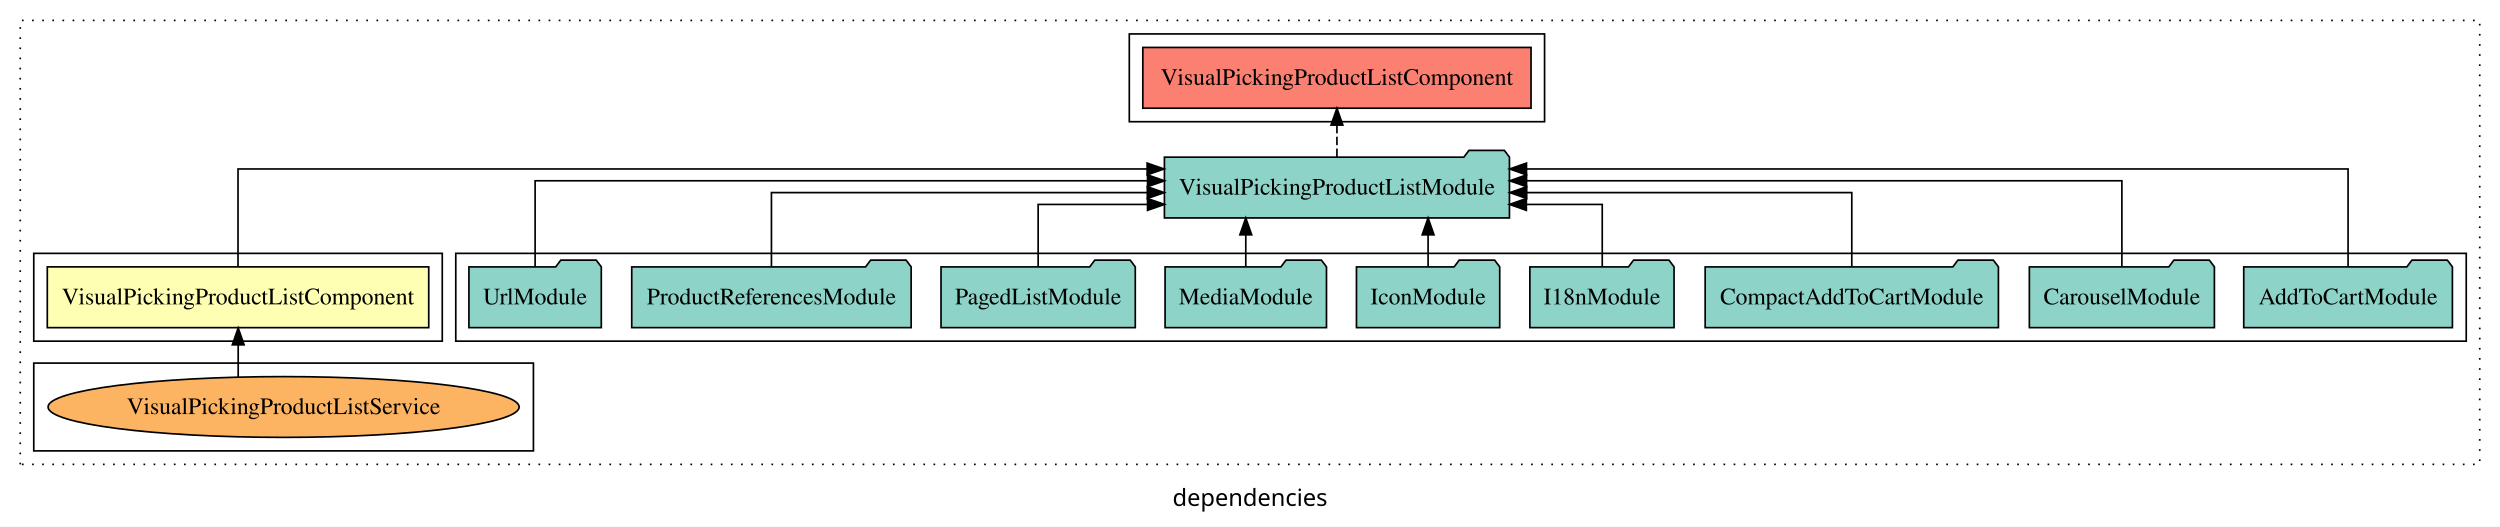
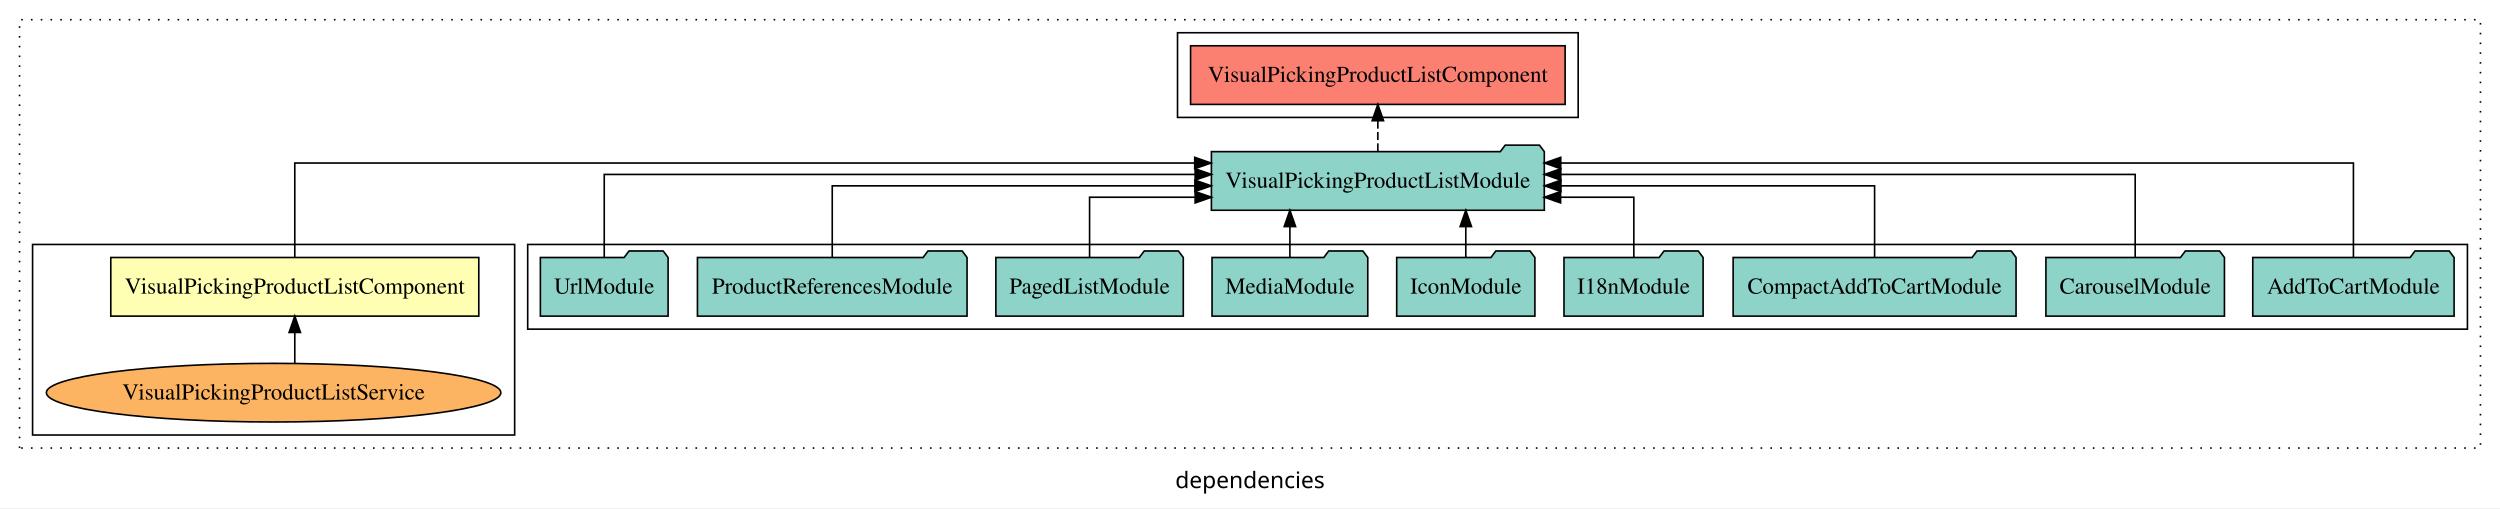
- <svg xmlns="http://www.w3.org/2000/svg" width="1481pt" height="312pt" viewBox="0.00 0.00 1481.00 311.80">
+ <svg xmlns="http://www.w3.org/2000/svg" width="1535pt" height="312pt" viewBox="0.00 0.00 1535.00 311.80">
  <g id="graph0" class="graph" transform="scale(1 1) rotate(0) translate(4 307.8)">
-     <polygon fill="white" stroke="transparent" points="-4,4 -4,-307.8 1477,-307.8 1477,4 -4,4" />
-     <text text-anchor="middle" x="736.5" y="-8.2" font-family="sans-serif" font-size="14.00">dependencies</text>
+     <polygon fill="white" stroke="transparent" points="-4,4 -4,-307.8 1531,-307.8 1531,4 -4,4" />
+     <text text-anchor="middle" x="763.5" y="-8.2" font-family="sans-serif" font-size="14.00">dependencies</text>
    <g id="clust1" class="cluster">
-       <polygon fill="none" stroke="black" stroke-dasharray="1,5" points="8,-32.8 8,-295.8 1465,-295.8 1465,-32.8 8,-32.8" />
+       <polygon fill="none" stroke="black" stroke-dasharray="1,5" points="8,-32.8 8,-295.8 1519,-295.8 1519,-32.8 8,-32.8" />
    </g>
    <g id="clust5" class="cluster">
-       <polygon fill="none" stroke="black" points="665,-235.8 665,-287.8 911,-287.8 911,-235.8 665,-235.8" />
-     </g>
-     <g id="clust2" class="cluster">
-       <polygon fill="none" stroke="black" points="16,-105.8 16,-157.8 258,-157.8 258,-105.8 16,-105.8" />
+       <polygon fill="none" stroke="black" points="719,-235.8 719,-287.8 965,-287.8 965,-235.8 719,-235.8" />
    </g>
    <g id="clust4" class="cluster">
-       <polygon fill="none" stroke="black" points="266,-105.8 266,-157.8 1457,-157.8 1457,-105.8 266,-105.8" />
+       <polygon fill="none" stroke="black" points="320,-105.8 320,-157.8 1511,-157.8 1511,-105.8 320,-105.8" />
    </g>
    <g id="clust3" class="cluster">
-       <polygon fill="none" stroke="black" points="16,-40.8 16,-92.8 312,-92.8 312,-40.8 16,-40.8" />
+       <polygon fill="none" stroke="black" points="16,-40.8 16,-157.8 312,-157.8 312,-40.8 16,-40.8" />
    </g>
    <g id="node1" class="node">
-       <polygon fill="#ffffb3" stroke="black" points="249.98,-149.8 24.02,-149.8 24.02,-113.8 249.98,-113.8 249.98,-149.8" />
-       <text text-anchor="middle" x="137" y="-127.6" font-family="Times,serif" font-size="14.00">VisualPickingProductListComponent</text>
+       <polygon fill="#ffffb3" stroke="black" points="289.98,-149.8 64.02,-149.8 64.02,-113.8 289.98,-113.8 289.98,-149.8" />
+       <text text-anchor="middle" x="177" y="-127.6" font-family="Times,serif" font-size="14.00">VisualPickingProductListComponent</text>
    </g>
    <g id="node2" class="node">
-       <polygon fill="#8dd3c7" stroke="black" points="890.2,-214.8 887.2,-218.8 866.2,-218.8 863.2,-214.8 685.8,-214.8 685.8,-178.8 890.2,-178.8 890.2,-214.8" />
-       <text text-anchor="middle" x="788" y="-192.6" font-family="Times,serif" font-size="14.00">VisualPickingProductListModule</text>
+       <polygon fill="#8dd3c7" stroke="black" points="944.2,-214.8 941.2,-218.8 920.2,-218.8 917.2,-214.8 739.8,-214.8 739.8,-178.8 944.2,-178.8 944.2,-214.8" />
+       <text text-anchor="middle" x="842" y="-192.6" font-family="Times,serif" font-size="14.00">VisualPickingProductListModule</text>
    </g>
    <g id="edge1" class="edge">
-       <path fill="none" stroke="black" d="M137,-149.81C137,-172.29 137,-207.8 137,-207.8 137,-207.8 675.57,-207.8 675.57,-207.8" />
-       <polygon fill="black" stroke="black" points="675.57,-211.3 685.57,-207.8 675.57,-204.3 675.57,-211.3" />
+       <path fill="none" stroke="black" d="M177,-149.81C177,-172.29 177,-207.8 177,-207.8 177,-207.8 729.55,-207.8 729.55,-207.8" />
+       <polygon fill="black" stroke="black" points="729.55,-211.3 739.55,-207.8 729.55,-204.3 729.55,-211.3" />
    </g>
    <g id="node13" class="node">
-       <polygon fill="#fb8072" stroke="black" points="902.99,-279.8 673.01,-279.8 673.01,-243.8 902.99,-243.8 902.99,-279.8" />
-       <text text-anchor="middle" x="788" y="-257.6" font-family="Times,serif" font-size="14.00">VisualPickingProductListComponent </text>
+       <polygon fill="#fb8072" stroke="black" points="956.99,-279.8 727.01,-279.8 727.01,-243.8 956.99,-243.8 956.99,-279.8" />
+       <text text-anchor="middle" x="842" y="-257.6" font-family="Times,serif" font-size="14.00">VisualPickingProductListComponent </text>
    </g>
    <g id="edge12" class="edge">
-       <path fill="none" stroke="black" stroke-dasharray="5,2" d="M788,-214.91C788,-214.91 788,-233.79 788,-233.79" />
-       <polygon fill="black" stroke="black" points="784.5,-233.79 788,-243.79 791.5,-233.79 784.5,-233.79" />
+       <path fill="none" stroke="black" stroke-dasharray="5,2" d="M842,-214.91C842,-214.91 842,-233.79 842,-233.79" />
+       <polygon fill="black" stroke="black" points="838.5,-233.79 842,-243.79 845.5,-233.79 838.5,-233.79" />
    </g>
    <g id="node3" class="node">
      <ellipse fill="#fdb462" stroke="black" cx="164" cy="-66.8" rx="139.54" ry="18" />
      <text text-anchor="middle" x="164" y="-62.6" font-family="Times,serif" font-size="14.00">VisualPickingProductListService</text>
    </g>
    <g id="edge2" class="edge">
-       <path fill="none" stroke="black" d="M137.11,-84.56C137.11,-84.56 137.11,-103.61 137.11,-103.61" />
-       <polygon fill="black" stroke="black" points="133.61,-103.61 137.11,-113.61 140.61,-103.61 133.61,-103.61" />
+       <path fill="none" stroke="black" d="M177,-84.91C177,-84.91 177,-103.79 177,-103.79" />
+       <polygon fill="black" stroke="black" points="173.5,-103.79 177,-113.79 180.5,-103.79 173.5,-103.79" />
    </g>
    <g id="node4" class="node">
-       <polygon fill="#8dd3c7" stroke="black" points="1448.81,-149.8 1445.81,-153.8 1424.81,-153.8 1421.81,-149.8 1325.19,-149.8 1325.19,-113.8 1448.81,-113.8 1448.81,-149.8" />
-       <text text-anchor="middle" x="1387" y="-127.6" font-family="Times,serif" font-size="14.00">AddToCartModule</text>
+       <polygon fill="#8dd3c7" stroke="black" points="1502.81,-149.8 1499.81,-153.8 1478.81,-153.8 1475.81,-149.8 1379.19,-149.8 1379.19,-113.8 1502.81,-113.8 1502.81,-149.8" />
+       <text text-anchor="middle" x="1441" y="-127.6" font-family="Times,serif" font-size="14.00">AddToCartModule</text>
    </g>
    <g id="edge3" class="edge">
-       <path fill="none" stroke="black" d="M1387,-149.81C1387,-172.29 1387,-207.8 1387,-207.8 1387,-207.8 900.29,-207.8 900.29,-207.8" />
-       <polygon fill="black" stroke="black" points="900.29,-204.3 890.29,-207.8 900.29,-211.3 900.29,-204.3" />
+       <path fill="none" stroke="black" d="M1441,-149.81C1441,-172.29 1441,-207.8 1441,-207.8 1441,-207.8 954.29,-207.8 954.29,-207.8" />
+       <polygon fill="black" stroke="black" points="954.29,-204.3 944.29,-207.8 954.29,-211.3 954.29,-204.3" />
    </g>
    <g id="node5" class="node">
-       <polygon fill="#8dd3c7" stroke="black" points="1307.81,-149.8 1304.81,-153.8 1283.81,-153.8 1280.81,-149.8 1198.19,-149.8 1198.19,-113.8 1307.81,-113.8 1307.81,-149.8" />
-       <text text-anchor="middle" x="1253" y="-127.6" font-family="Times,serif" font-size="14.00">CarouselModule</text>
+       <polygon fill="#8dd3c7" stroke="black" points="1361.81,-149.8 1358.81,-153.8 1337.81,-153.8 1334.81,-149.8 1252.19,-149.8 1252.19,-113.8 1361.81,-113.8 1361.81,-149.8" />
+       <text text-anchor="middle" x="1307" y="-127.6" font-family="Times,serif" font-size="14.00">CarouselModule</text>
    </g>
    <g id="edge4" class="edge">
-       <path fill="none" stroke="black" d="M1253,-149.93C1253,-170.37 1253,-200.8 1253,-200.8 1253,-200.8 900.33,-200.8 900.33,-200.8" />
-       <polygon fill="black" stroke="black" points="900.33,-197.3 890.33,-200.8 900.33,-204.3 900.33,-197.3" />
+       <path fill="none" stroke="black" d="M1307,-149.93C1307,-170.37 1307,-200.8 1307,-200.8 1307,-200.8 954.33,-200.8 954.33,-200.8" />
+       <polygon fill="black" stroke="black" points="954.33,-197.3 944.33,-200.8 954.33,-204.3 954.33,-197.3" />
    </g>
    <g id="node6" class="node">
-       <polygon fill="#8dd3c7" stroke="black" points="1179.86,-149.8 1176.86,-153.8 1155.86,-153.8 1152.86,-149.8 1006.14,-149.8 1006.14,-113.8 1179.86,-113.8 1179.86,-149.8" />
-       <text text-anchor="middle" x="1093" y="-127.6" font-family="Times,serif" font-size="14.00">CompactAddToCartModule</text>
+       <polygon fill="#8dd3c7" stroke="black" points="1233.86,-149.8 1230.86,-153.8 1209.86,-153.8 1206.86,-149.8 1060.14,-149.8 1060.14,-113.8 1233.86,-113.8 1233.86,-149.8" />
+       <text text-anchor="middle" x="1147" y="-127.6" font-family="Times,serif" font-size="14.00">CompactAddToCartModule</text>
    </g>
    <g id="edge5" class="edge">
-       <path fill="none" stroke="black" d="M1093,-150.07C1093,-168.36 1093,-193.8 1093,-193.8 1093,-193.8 900.41,-193.8 900.41,-193.8" />
-       <polygon fill="black" stroke="black" points="900.41,-190.3 890.41,-193.8 900.41,-197.3 900.41,-190.3" />
+       <path fill="none" stroke="black" d="M1147,-150.07C1147,-168.36 1147,-193.8 1147,-193.8 1147,-193.8 954.41,-193.8 954.41,-193.8" />
+       <polygon fill="black" stroke="black" points="954.41,-190.3 944.41,-193.8 954.41,-197.3 954.41,-190.3" />
    </g>
    <g id="node7" class="node">
-       <polygon fill="#8dd3c7" stroke="black" points="987.71,-149.8 984.71,-153.8 963.71,-153.8 960.71,-149.8 902.29,-149.8 902.29,-113.8 987.71,-113.8 987.71,-149.8" />
-       <text text-anchor="middle" x="945" y="-127.6" font-family="Times,serif" font-size="14.00">I18nModule</text>
+       <polygon fill="#8dd3c7" stroke="black" points="1041.71,-149.8 1038.71,-153.8 1017.71,-153.8 1014.71,-149.8 956.29,-149.8 956.29,-113.8 1041.71,-113.8 1041.71,-149.8" />
+       <text text-anchor="middle" x="999" y="-127.6" font-family="Times,serif" font-size="14.00">I18nModule</text>
    </g>
    <g id="edge6" class="edge">
-       <path fill="none" stroke="black" d="M945.17,-149.81C945.17,-165.85 945.17,-186.8 945.17,-186.8 945.17,-186.8 900.2,-186.8 900.2,-186.8" />
-       <polygon fill="black" stroke="black" points="900.2,-183.3 890.2,-186.8 900.2,-190.3 900.2,-183.3" />
+       <path fill="none" stroke="black" d="M999.17,-149.81C999.17,-165.85 999.17,-186.8 999.17,-186.8 999.17,-186.8 954.2,-186.8 954.2,-186.8" />
+       <polygon fill="black" stroke="black" points="954.2,-183.3 944.2,-186.8 954.2,-190.3 954.2,-183.3" />
    </g>
    <g id="node8" class="node">
-       <polygon fill="#8dd3c7" stroke="black" points="884.43,-149.8 881.43,-153.8 860.43,-153.8 857.43,-149.8 799.57,-149.8 799.57,-113.8 884.43,-113.8 884.43,-149.8" />
-       <text text-anchor="middle" x="842" y="-127.6" font-family="Times,serif" font-size="14.00">IconModule</text>
+       <polygon fill="#8dd3c7" stroke="black" points="938.43,-149.8 935.43,-153.8 914.43,-153.8 911.43,-149.8 853.57,-149.8 853.57,-113.8 938.43,-113.8 938.43,-149.8" />
+       <text text-anchor="middle" x="896" y="-127.6" font-family="Times,serif" font-size="14.00">IconModule</text>
    </g>
    <g id="edge7" class="edge">
-       <path fill="none" stroke="black" d="M842,-149.91C842,-149.91 842,-168.79 842,-168.79" />
-       <polygon fill="black" stroke="black" points="838.5,-168.79 842,-178.79 845.5,-168.79 838.5,-168.79" />
+       <path fill="none" stroke="black" d="M896,-149.91C896,-149.91 896,-168.79 896,-168.79" />
+       <polygon fill="black" stroke="black" points="892.5,-168.79 896,-178.79 899.5,-168.79 892.5,-168.79" />
    </g>
    <g id="node9" class="node">
-       <polygon fill="#8dd3c7" stroke="black" points="781.81,-149.8 778.81,-153.8 757.81,-153.8 754.81,-149.8 686.19,-149.8 686.19,-113.8 781.81,-113.8 781.81,-149.8" />
-       <text text-anchor="middle" x="734" y="-127.6" font-family="Times,serif" font-size="14.00">MediaModule</text>
+       <polygon fill="#8dd3c7" stroke="black" points="835.81,-149.8 832.81,-153.8 811.81,-153.8 808.81,-149.8 740.19,-149.8 740.19,-113.8 835.81,-113.8 835.81,-149.8" />
+       <text text-anchor="middle" x="788" y="-127.6" font-family="Times,serif" font-size="14.00">MediaModule</text>
    </g>
    <g id="edge8" class="edge">
-       <path fill="none" stroke="black" d="M734,-149.91C734,-149.91 734,-168.79 734,-168.79" />
-       <polygon fill="black" stroke="black" points="730.5,-168.79 734,-178.79 737.5,-168.79 730.5,-168.79" />
+       <path fill="none" stroke="black" d="M788,-149.91C788,-149.91 788,-168.79 788,-168.79" />
+       <polygon fill="black" stroke="black" points="784.5,-168.79 788,-178.79 791.5,-168.79 784.5,-168.79" />
    </g>
    <g id="node10" class="node">
-       <polygon fill="#8dd3c7" stroke="black" points="668.54,-149.8 665.54,-153.8 644.54,-153.8 641.54,-149.8 553.46,-149.8 553.46,-113.8 668.54,-113.8 668.54,-149.8" />
-       <text text-anchor="middle" x="611" y="-127.6" font-family="Times,serif" font-size="14.00">PagedListModule</text>
+       <polygon fill="#8dd3c7" stroke="black" points="722.54,-149.8 719.54,-153.8 698.54,-153.8 695.54,-149.8 607.46,-149.8 607.46,-113.8 722.54,-113.8 722.54,-149.8" />
+       <text text-anchor="middle" x="665" y="-127.6" font-family="Times,serif" font-size="14.00">PagedListModule</text>
    </g>
    <g id="edge9" class="edge">
-       <path fill="none" stroke="black" d="M611,-149.81C611,-165.85 611,-186.8 611,-186.8 611,-186.8 675.81,-186.8 675.81,-186.8" />
-       <polygon fill="black" stroke="black" points="675.81,-190.3 685.81,-186.8 675.81,-183.3 675.81,-190.3" />
+       <path fill="none" stroke="black" d="M665,-149.81C665,-165.85 665,-186.8 665,-186.8 665,-186.8 729.81,-186.8 729.81,-186.8" />
+       <polygon fill="black" stroke="black" points="729.81,-190.3 739.81,-186.8 729.81,-183.3 729.81,-190.3" />
    </g>
    <g id="node11" class="node">
-       <polygon fill="#8dd3c7" stroke="black" points="535.77,-149.8 532.77,-153.8 511.77,-153.8 508.77,-149.8 370.23,-149.8 370.23,-113.8 535.77,-113.8 535.77,-149.8" />
-       <text text-anchor="middle" x="453" y="-127.6" font-family="Times,serif" font-size="14.00">ProductReferencesModule</text>
+       <polygon fill="#8dd3c7" stroke="black" points="589.77,-149.8 586.77,-153.8 565.77,-153.8 562.77,-149.8 424.23,-149.8 424.23,-113.8 589.77,-113.8 589.77,-149.8" />
+       <text text-anchor="middle" x="507" y="-127.6" font-family="Times,serif" font-size="14.00">ProductReferencesModule</text>
    </g>
    <g id="edge10" class="edge">
-       <path fill="none" stroke="black" d="M453,-150.07C453,-168.36 453,-193.8 453,-193.8 453,-193.8 675.67,-193.8 675.67,-193.8" />
-       <polygon fill="black" stroke="black" points="675.67,-197.3 685.67,-193.8 675.67,-190.3 675.67,-197.3" />
+       <path fill="none" stroke="black" d="M507,-150.07C507,-168.36 507,-193.8 507,-193.8 507,-193.8 729.67,-193.8 729.67,-193.8" />
+       <polygon fill="black" stroke="black" points="729.67,-197.3 739.67,-193.8 729.67,-190.3 729.67,-197.3" />
    </g>
    <g id="node12" class="node">
-       <polygon fill="#8dd3c7" stroke="black" points="352.21,-149.8 349.21,-153.8 328.21,-153.8 325.21,-149.8 273.79,-149.8 273.79,-113.8 352.21,-113.8 352.21,-149.8" />
-       <text text-anchor="middle" x="313" y="-127.6" font-family="Times,serif" font-size="14.00">UrlModule</text>
+       <polygon fill="#8dd3c7" stroke="black" points="406.21,-149.8 403.21,-153.8 382.21,-153.8 379.21,-149.8 327.79,-149.8 327.79,-113.8 406.21,-113.8 406.21,-149.8" />
+       <text text-anchor="middle" x="367" y="-127.6" font-family="Times,serif" font-size="14.00">UrlModule</text>
    </g>
    <g id="edge11" class="edge">
-       <path fill="none" stroke="black" d="M313,-149.93C313,-170.37 313,-200.8 313,-200.8 313,-200.8 675.81,-200.8 675.81,-200.8" />
-       <polygon fill="black" stroke="black" points="675.81,-204.3 685.81,-200.8 675.81,-197.3 675.81,-204.3" />
+       <path fill="none" stroke="black" d="M367,-149.93C367,-170.37 367,-200.8 367,-200.8 367,-200.8 729.81,-200.8 729.81,-200.8" />
+       <polygon fill="black" stroke="black" points="729.81,-204.3 739.81,-200.8 729.81,-197.3 729.81,-204.3" />
    </g>
  </g>
</svg>
